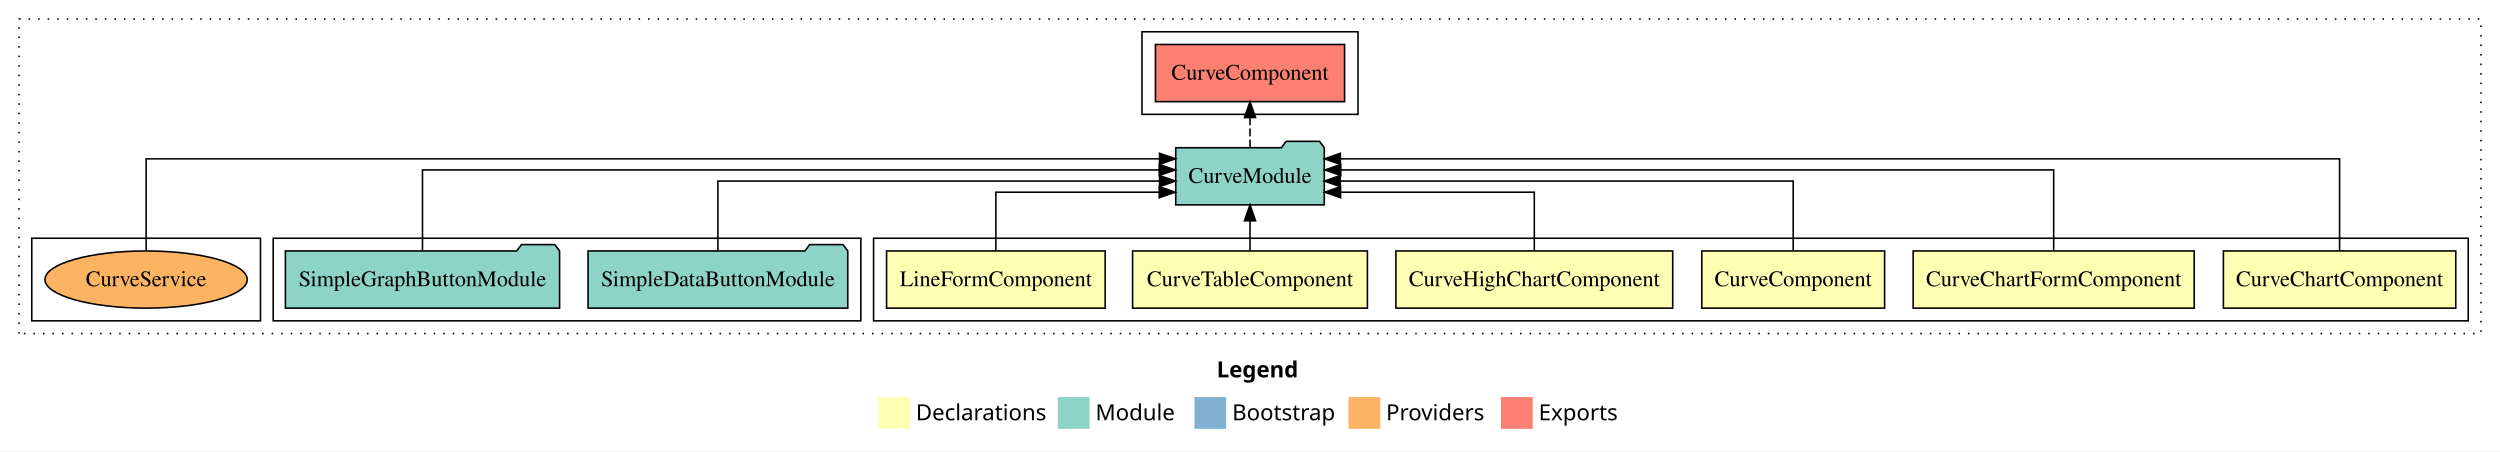
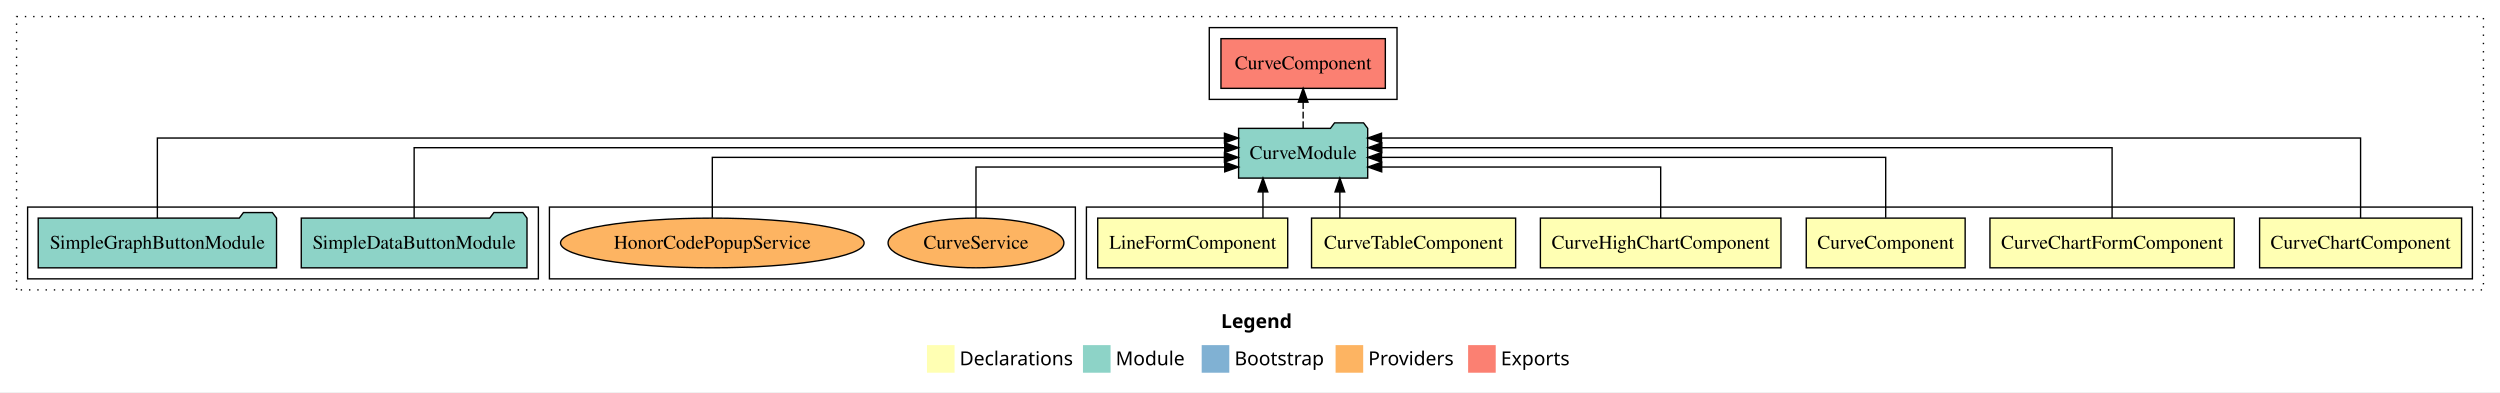
- <svg xmlns="http://www.w3.org/2000/svg" width="1574pt" height="284pt" viewBox="0.00 0.00 1574.00 284.00">
+ <svg xmlns="http://www.w3.org/2000/svg" width="1811pt" height="284pt" viewBox="0.00 0.00 1811.00 284.00">
  <g id="graph0" class="graph" transform="scale(1 1) rotate(0) translate(4 280)">
-     <polygon fill="white" stroke="transparent" points="-4,4 -4,-280 1570,-280 1570,4 -4,4" />
-     <text text-anchor="start" x="762.01" y="-42.4" font-family="Times-12" font-weight="bold" font-size="14.00">Legend</text>
-     <polygon fill="#ffffb3" stroke="transparent" points="549,-10 549,-30 569,-30 569,-10 549,-10" />
-     <text text-anchor="start" x="572.63" y="-15.4" font-family="Times-12" font-size="14.00">  Declarations</text>
-     <polygon fill="#8dd3c7" stroke="transparent" points="662,-10 662,-30 682,-30 682,-10 662,-10" />
-     <text text-anchor="start" x="685.73" y="-15.4" font-family="Times-12" font-size="14.00">  Module</text>
-     <polygon fill="#80b1d3" stroke="transparent" points="748,-10 748,-30 768,-30 768,-10 748,-10" />
-     <text text-anchor="start" x="771.78" y="-15.4" font-family="Times-12" font-size="14.00">  Bootstrap</text>
-     <polygon fill="#fdb462" stroke="transparent" points="845,-10 845,-30 865,-30 865,-10 845,-10" />
-     <text text-anchor="start" x="868.67" y="-15.4" font-family="Times-12" font-size="14.00">  Providers</text>
-     <polygon fill="#fb8072" stroke="transparent" points="941,-10 941,-30 961,-30 961,-10 941,-10" />
-     <text text-anchor="start" x="964.73" y="-15.4" font-family="Times-12" font-size="14.00">  Exports</text>
+     <polygon fill="white" stroke="transparent" points="-4,4 -4,-280 1807,-280 1807,4 -4,4" />
+     <text text-anchor="start" x="880.51" y="-42.4" font-family="Times-12" font-weight="bold" font-size="14.00">Legend</text>
+     <polygon fill="#ffffb3" stroke="transparent" points="667.5,-10 667.5,-30 687.5,-30 687.5,-10 667.5,-10" />
+     <text text-anchor="start" x="691.13" y="-15.4" font-family="Times-12" font-size="14.00">  Declarations</text>
+     <polygon fill="#8dd3c7" stroke="transparent" points="780.5,-10 780.5,-30 800.5,-30 800.5,-10 780.5,-10" />
+     <text text-anchor="start" x="804.23" y="-15.4" font-family="Times-12" font-size="14.00">  Module</text>
+     <polygon fill="#80b1d3" stroke="transparent" points="866.5,-10 866.5,-30 886.5,-30 886.5,-10 866.5,-10" />
+     <text text-anchor="start" x="890.28" y="-15.4" font-family="Times-12" font-size="14.00">  Bootstrap</text>
+     <polygon fill="#fdb462" stroke="transparent" points="963.5,-10 963.5,-30 983.5,-30 983.5,-10 963.5,-10" />
+     <text text-anchor="start" x="987.17" y="-15.4" font-family="Times-12" font-size="14.00">  Providers</text>
+     <polygon fill="#fb8072" stroke="transparent" points="1059.5,-10 1059.5,-30 1079.5,-30 1079.5,-10 1059.5,-10" />
+     <text text-anchor="start" x="1083.23" y="-15.4" font-family="Times-12" font-size="14.00">  Exports</text>
    <g id="clust1" class="cluster">
-       <polygon fill="none" stroke="black" stroke-dasharray="1,5" points="8,-70 8,-268 1558,-268 1558,-70 8,-70" />
+       <polygon fill="none" stroke="black" stroke-dasharray="1,5" points="8,-70 8,-268 1795,-268 1795,-70 8,-70" />
+     </g>
+     <g id="clust10" class="cluster">
+       <polygon fill="none" stroke="black" points="872,-208 872,-260 1008,-260 1008,-208 872,-208" />
    </g>
    <g id="clust2" class="cluster">
-       <polygon fill="none" stroke="black" points="546,-78 546,-130 1550,-130 1550,-78 546,-78" />
+       <polygon fill="none" stroke="black" points="783,-78 783,-130 1787,-130 1787,-78 783,-78" />
+     </g>
+     <g id="clust12" class="cluster">
+       <polygon fill="none" stroke="black" points="394,-78 394,-130 775,-130 775,-78 394,-78" />
    </g>
    <g id="clust9" class="cluster">
-       <polygon fill="none" stroke="black" points="168,-78 168,-130 538,-130 538,-78 168,-78" />
-     </g>
-     <g id="clust10" class="cluster">
-       <polygon fill="none" stroke="black" points="715,-208 715,-260 851,-260 851,-208 715,-208" />
-     </g>
-     <g id="clust12" class="cluster">
-       <polygon fill="none" stroke="black" points="16,-78 16,-130 160,-130 160,-78 16,-78" />
+       <polygon fill="none" stroke="black" points="16,-78 16,-130 386,-130 386,-78 16,-78" />
    </g>
    <g id="node1" class="node">
-       <polygon fill="#ffffb3" stroke="black" points="1542.15,-122 1395.85,-122 1395.85,-86 1542.15,-86 1542.15,-122" />
-       <text text-anchor="middle" x="1469" y="-99.8" font-family="Times,serif" font-size="14.00">CurveChartComponent</text>
+       <polygon fill="#ffffb3" stroke="black" points="1779.15,-122 1632.85,-122 1632.85,-86 1779.15,-86 1779.15,-122" />
+       <text text-anchor="middle" x="1706" y="-99.8" font-family="Times,serif" font-size="14.00">CurveChartComponent</text>
    </g>
    <g id="node7" class="node">
-       <polygon fill="#8dd3c7" stroke="black" points="829.76,-187 826.76,-191 805.76,-191 802.76,-187 736.24,-187 736.24,-151 829.76,-151 829.76,-187" />
-       <text text-anchor="middle" x="783" y="-164.8" font-family="Times,serif" font-size="14.00">CurveModule</text>
+       <polygon fill="#8dd3c7" stroke="black" points="986.76,-187 983.76,-191 962.76,-191 959.76,-187 893.24,-187 893.24,-151 986.76,-151 986.76,-187" />
+       <text text-anchor="middle" x="940" y="-164.8" font-family="Times,serif" font-size="14.00">CurveModule</text>
    </g>
    <g id="edge1" class="edge">
-       <path fill="none" stroke="black" d="M1469,-122.01C1469,-144.49 1469,-180 1469,-180 1469,-180 839.88,-180 839.88,-180" />
-       <polygon fill="black" stroke="black" points="839.88,-176.5 829.88,-180 839.88,-183.5 839.88,-176.5" />
+       <path fill="none" stroke="black" d="M1706,-122.01C1706,-144.49 1706,-180 1706,-180 1706,-180 996.76,-180 996.76,-180" />
+       <polygon fill="black" stroke="black" points="996.76,-176.5 986.76,-180 996.76,-183.5 996.76,-176.5" />
    </g>
    <g id="node2" class="node">
-       <polygon fill="#ffffb3" stroke="black" points="1377.48,-122 1200.52,-122 1200.52,-86 1377.48,-86 1377.48,-122" />
-       <text text-anchor="middle" x="1289" y="-99.8" font-family="Times,serif" font-size="14.00">CurveChartFormComponent</text>
+       <polygon fill="#ffffb3" stroke="black" points="1614.48,-122 1437.52,-122 1437.52,-86 1614.48,-86 1614.48,-122" />
+       <text text-anchor="middle" x="1526" y="-99.8" font-family="Times,serif" font-size="14.00">CurveChartFormComponent</text>
    </g>
    <g id="edge2" class="edge">
-       <path fill="none" stroke="black" d="M1289,-122.13C1289,-142.57 1289,-173 1289,-173 1289,-173 840.15,-173 840.15,-173" />
-       <polygon fill="black" stroke="black" points="840.15,-169.5 830.15,-173 840.15,-176.5 840.15,-169.5" />
+       <path fill="none" stroke="black" d="M1526,-122.13C1526,-142.57 1526,-173 1526,-173 1526,-173 996.96,-173 996.96,-173" />
+       <polygon fill="black" stroke="black" points="996.96,-169.5 986.96,-173 996.96,-176.5 996.96,-169.5" />
    </g>
    <g id="node3" class="node">
-       <polygon fill="#ffffb3" stroke="black" points="1182.55,-122 1067.45,-122 1067.45,-86 1182.55,-86 1182.55,-122" />
-       <text text-anchor="middle" x="1125" y="-99.8" font-family="Times,serif" font-size="14.00">CurveComponent</text>
+       <polygon fill="#ffffb3" stroke="black" points="1419.55,-122 1304.45,-122 1304.45,-86 1419.55,-86 1419.55,-122" />
+       <text text-anchor="middle" x="1362" y="-99.8" font-family="Times,serif" font-size="14.00">CurveComponent</text>
    </g>
    <g id="edge3" class="edge">
-       <path fill="none" stroke="black" d="M1125,-122.27C1125,-140.56 1125,-166 1125,-166 1125,-166 839.84,-166 839.84,-166" />
-       <polygon fill="black" stroke="black" points="839.84,-162.5 829.84,-166 839.84,-169.5 839.84,-162.5" />
+       <path fill="none" stroke="black" d="M1362,-122.27C1362,-140.56 1362,-166 1362,-166 1362,-166 996.77,-166 996.77,-166" />
+       <polygon fill="black" stroke="black" points="996.77,-162.5 986.77,-166 996.77,-169.5 996.77,-162.5" />
    </g>
    <g id="node4" class="node">
-       <polygon fill="#ffffb3" stroke="black" points="1049.14,-122 874.86,-122 874.86,-86 1049.14,-86 1049.14,-122" />
-       <text text-anchor="middle" x="962" y="-99.8" font-family="Times,serif" font-size="14.00">CurveHighChartComponent</text>
+       <polygon fill="#ffffb3" stroke="black" points="1286.14,-122 1111.86,-122 1111.86,-86 1286.14,-86 1286.14,-122" />
+       <text text-anchor="middle" x="1199" y="-99.8" font-family="Times,serif" font-size="14.00">CurveHighChartComponent</text>
    </g>
    <g id="edge4" class="edge">
-       <path fill="none" stroke="black" d="M962,-122.01C962,-138.05 962,-159 962,-159 962,-159 840.03,-159 840.03,-159" />
-       <polygon fill="black" stroke="black" points="840.03,-155.5 830.03,-159 840.03,-162.5 840.03,-155.5" />
+       <path fill="none" stroke="black" d="M1199,-122.01C1199,-138.05 1199,-159 1199,-159 1199,-159 996.9,-159 996.9,-159" />
+       <polygon fill="black" stroke="black" points="996.9,-155.5 986.9,-159 996.9,-162.5 996.9,-155.5" />
    </g>
    <g id="node5" class="node">
-       <polygon fill="#ffffb3" stroke="black" points="856.92,-122 709.08,-122 709.08,-86 856.92,-86 856.92,-122" />
-       <text text-anchor="middle" x="783" y="-99.8" font-family="Times,serif" font-size="14.00">CurveTableComponent</text>
+       <polygon fill="#ffffb3" stroke="black" points="1093.92,-122 946.08,-122 946.08,-86 1093.92,-86 1093.92,-122" />
+       <text text-anchor="middle" x="1020" y="-99.8" font-family="Times,serif" font-size="14.00">CurveTableComponent</text>
    </g>
    <g id="edge5" class="edge">
-       <path fill="none" stroke="black" d="M783,-122.11C783,-122.11 783,-140.99 783,-140.99" />
-       <polygon fill="black" stroke="black" points="779.5,-140.99 783,-150.99 786.5,-140.99 779.5,-140.99" />
+       <path fill="none" stroke="black" d="M966.59,-122.11C966.59,-122.11 966.59,-140.99 966.59,-140.99" />
+       <polygon fill="black" stroke="black" points="963.09,-140.99 966.59,-150.99 970.09,-140.99 963.09,-140.99" />
    </g>
    <g id="node6" class="node">
-       <polygon fill="#ffffb3" stroke="black" points="691.82,-122 554.18,-122 554.18,-86 691.82,-86 691.82,-122" />
-       <text text-anchor="middle" x="623" y="-99.8" font-family="Times,serif" font-size="14.00">LineFormComponent</text>
+       <polygon fill="#ffffb3" stroke="black" points="928.82,-122 791.18,-122 791.18,-86 928.82,-86 928.82,-122" />
+       <text text-anchor="middle" x="860" y="-99.8" font-family="Times,serif" font-size="14.00">LineFormComponent</text>
    </g>
    <g id="edge6" class="edge">
-       <path fill="none" stroke="black" d="M623,-122.01C623,-138.05 623,-159 623,-159 623,-159 725.86,-159 725.86,-159" />
-       <polygon fill="black" stroke="black" points="725.86,-162.5 735.86,-159 725.86,-155.5 725.86,-162.5" />
+       <path fill="none" stroke="black" d="M910.89,-122.11C910.89,-122.11 910.89,-140.99 910.89,-140.99" />
+       <polygon fill="black" stroke="black" points="907.39,-140.99 910.89,-150.99 914.39,-140.99 907.39,-140.99" />
    </g>
    <g id="node10" class="node">
-       <polygon fill="#fb8072" stroke="black" points="842.54,-252 723.46,-252 723.46,-216 842.54,-216 842.54,-252" />
-       <text text-anchor="middle" x="783" y="-229.8" font-family="Times,serif" font-size="14.00">CurveComponent </text>
+       <polygon fill="#fb8072" stroke="black" points="999.54,-252 880.46,-252 880.46,-216 999.54,-216 999.54,-252" />
+       <text text-anchor="middle" x="940" y="-229.8" font-family="Times,serif" font-size="14.00">CurveComponent </text>
    </g>
    <g id="edge9" class="edge">
-       <path fill="none" stroke="black" stroke-dasharray="5,2" d="M783,-187.11C783,-187.11 783,-205.99 783,-205.99" />
-       <polygon fill="black" stroke="black" points="779.5,-205.99 783,-215.99 786.5,-205.99 779.5,-205.99" />
+       <path fill="none" stroke="black" stroke-dasharray="5,2" d="M940,-187.11C940,-187.11 940,-205.99 940,-205.99" />
+       <polygon fill="black" stroke="black" points="936.5,-205.99 940,-215.99 943.5,-205.99 936.5,-205.99" />
    </g>
    <g id="node8" class="node">
-       <polygon fill="#8dd3c7" stroke="black" points="529.76,-122 526.76,-126 505.76,-126 502.76,-122 366.24,-122 366.24,-86 529.76,-86 529.76,-122" />
-       <text text-anchor="middle" x="448" y="-99.8" font-family="Times,serif" font-size="14.00">SimpleDataButtonModule</text>
+       <polygon fill="#8dd3c7" stroke="black" points="377.76,-122 374.76,-126 353.76,-126 350.76,-122 214.24,-122 214.24,-86 377.76,-86 377.76,-122" />
+       <text text-anchor="middle" x="296" y="-99.8" font-family="Times,serif" font-size="14.00">SimpleDataButtonModule</text>
    </g>
    <g id="edge7" class="edge">
-       <path fill="none" stroke="black" d="M448,-122.27C448,-140.56 448,-166 448,-166 448,-166 726.07,-166 726.07,-166" />
-       <polygon fill="black" stroke="black" points="726.07,-169.5 736.07,-166 726.07,-162.5 726.07,-169.5" />
+       <path fill="none" stroke="black" d="M296,-122.13C296,-142.57 296,-173 296,-173 296,-173 883.17,-173 883.17,-173" />
+       <polygon fill="black" stroke="black" points="883.17,-176.5 893.17,-173 883.17,-169.5 883.17,-176.5" />
    </g>
    <g id="node9" class="node">
-       <polygon fill="#8dd3c7" stroke="black" points="348.32,-122 345.32,-126 324.32,-126 321.32,-122 175.68,-122 175.68,-86 348.32,-86 348.32,-122" />
-       <text text-anchor="middle" x="262" y="-99.8" font-family="Times,serif" font-size="14.00">SimpleGraphButtonModule</text>
+       <polygon fill="#8dd3c7" stroke="black" points="196.32,-122 193.32,-126 172.32,-126 169.32,-122 23.68,-122 23.68,-86 196.32,-86 196.32,-122" />
+       <text text-anchor="middle" x="110" y="-99.8" font-family="Times,serif" font-size="14.00">SimpleGraphButtonModule</text>
    </g>
    <g id="edge8" class="edge">
-       <path fill="none" stroke="black" d="M262,-122.13C262,-142.57 262,-173 262,-173 262,-173 725.85,-173 725.85,-173" />
-       <polygon fill="black" stroke="black" points="725.85,-176.5 735.85,-173 725.85,-169.5 725.85,-176.5" />
+       <path fill="none" stroke="black" d="M110,-122.01C110,-144.49 110,-180 110,-180 110,-180 883,-180 883,-180" />
+       <polygon fill="black" stroke="black" points="883,-183.5 893,-180 883,-176.5 883,-183.5" />
    </g>
    <g id="node11" class="node">
-       <ellipse fill="#fdb462" stroke="black" cx="88" cy="-104" rx="63.68" ry="18" />
-       <text text-anchor="middle" x="88" y="-99.8" font-family="Times,serif" font-size="14.00">CurveService</text>
+       <ellipse fill="#fdb462" stroke="black" cx="703" cy="-104" rx="63.68" ry="18" />
+       <text text-anchor="middle" x="703" y="-99.8" font-family="Times,serif" font-size="14.00">CurveService</text>
    </g>
    <g id="edge10" class="edge">
-       <path fill="none" stroke="black" d="M88,-122.01C88,-144.49 88,-180 88,-180 88,-180 726.05,-180 726.05,-180" />
-       <polygon fill="black" stroke="black" points="726.05,-183.5 736.05,-180 726.05,-176.5 726.05,-183.5" />
+       <path fill="none" stroke="black" d="M703,-122.01C703,-138.05 703,-159 703,-159 703,-159 883.18,-159 883.18,-159" />
+       <polygon fill="black" stroke="black" points="883.18,-162.5 893.18,-159 883.18,-155.5 883.18,-162.5" />
+     </g>
+     <g id="node12" class="node">
+       <ellipse fill="#fdb462" stroke="black" cx="512" cy="-104" rx="109.96" ry="18" />
+       <text text-anchor="middle" x="512" y="-99.8" font-family="Times,serif" font-size="14.00">HonorCodePopupService</text>
+     </g>
+     <g id="edge11" class="edge">
+       <path fill="none" stroke="black" d="M512,-122.27C512,-140.56 512,-166 512,-166 512,-166 882.97,-166 882.97,-166" />
+       <polygon fill="black" stroke="black" points="882.97,-169.5 892.97,-166 882.97,-162.5 882.97,-169.5" />
    </g>
  </g>
</svg>
